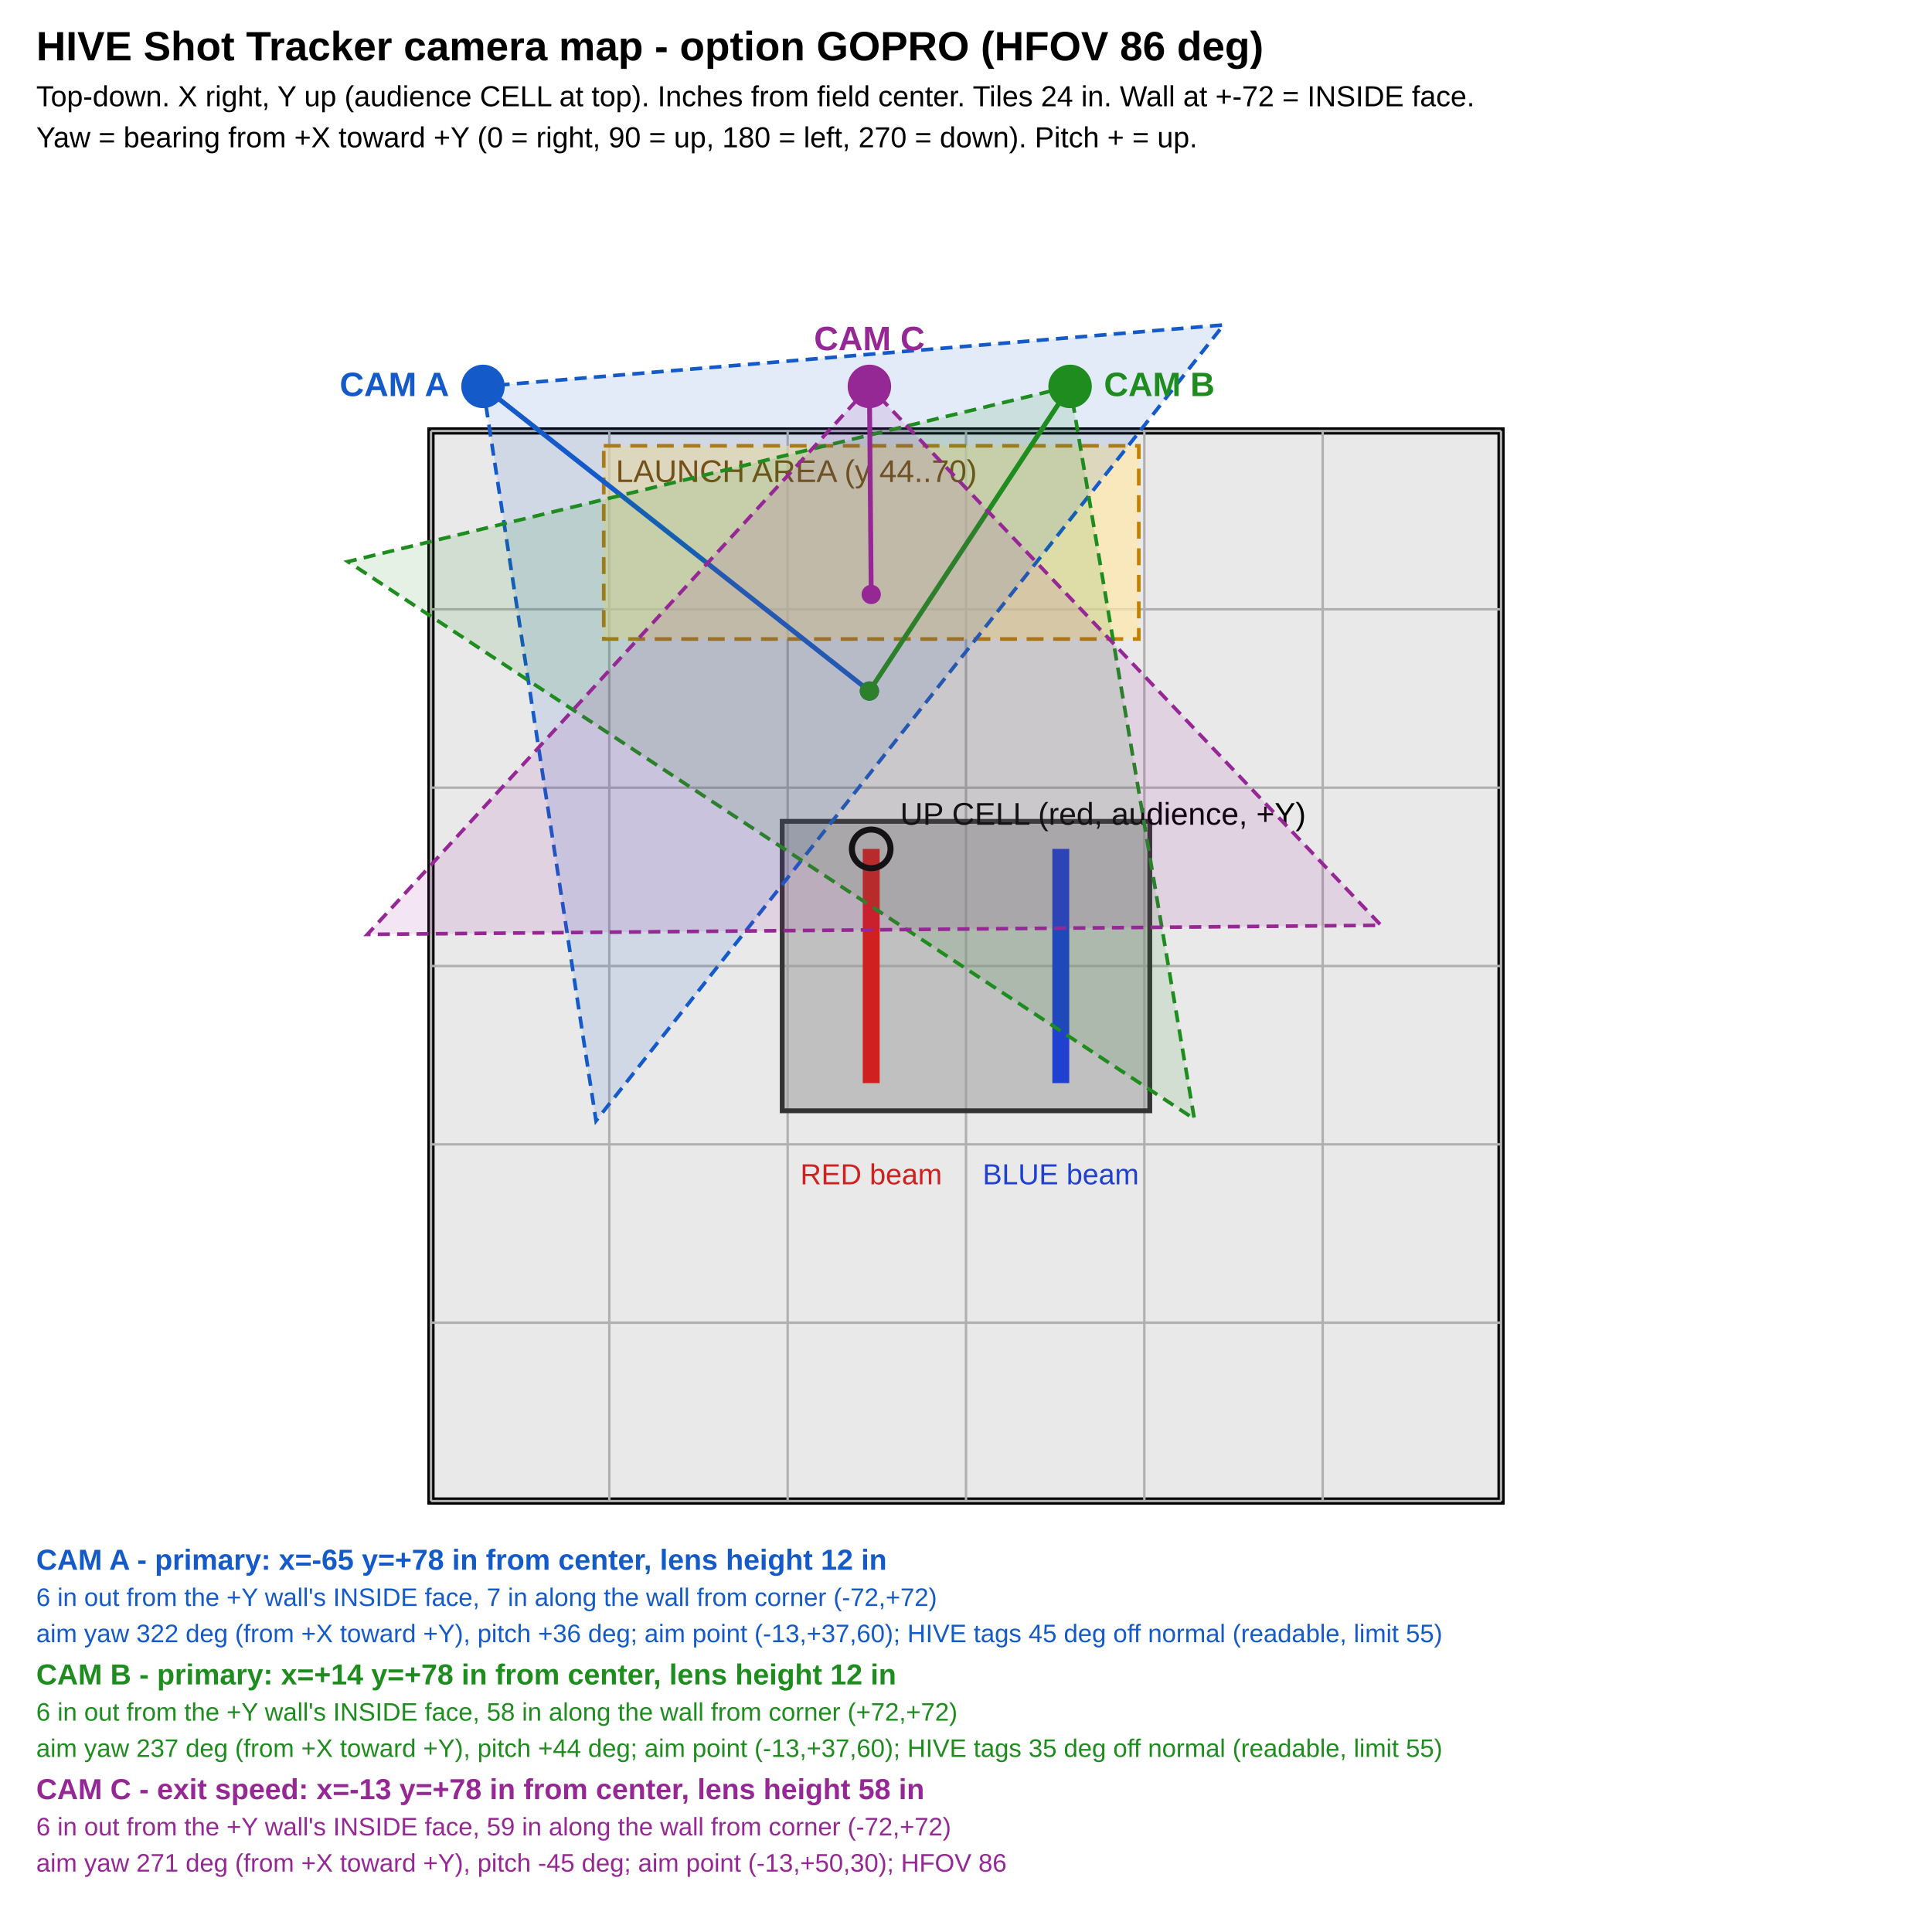
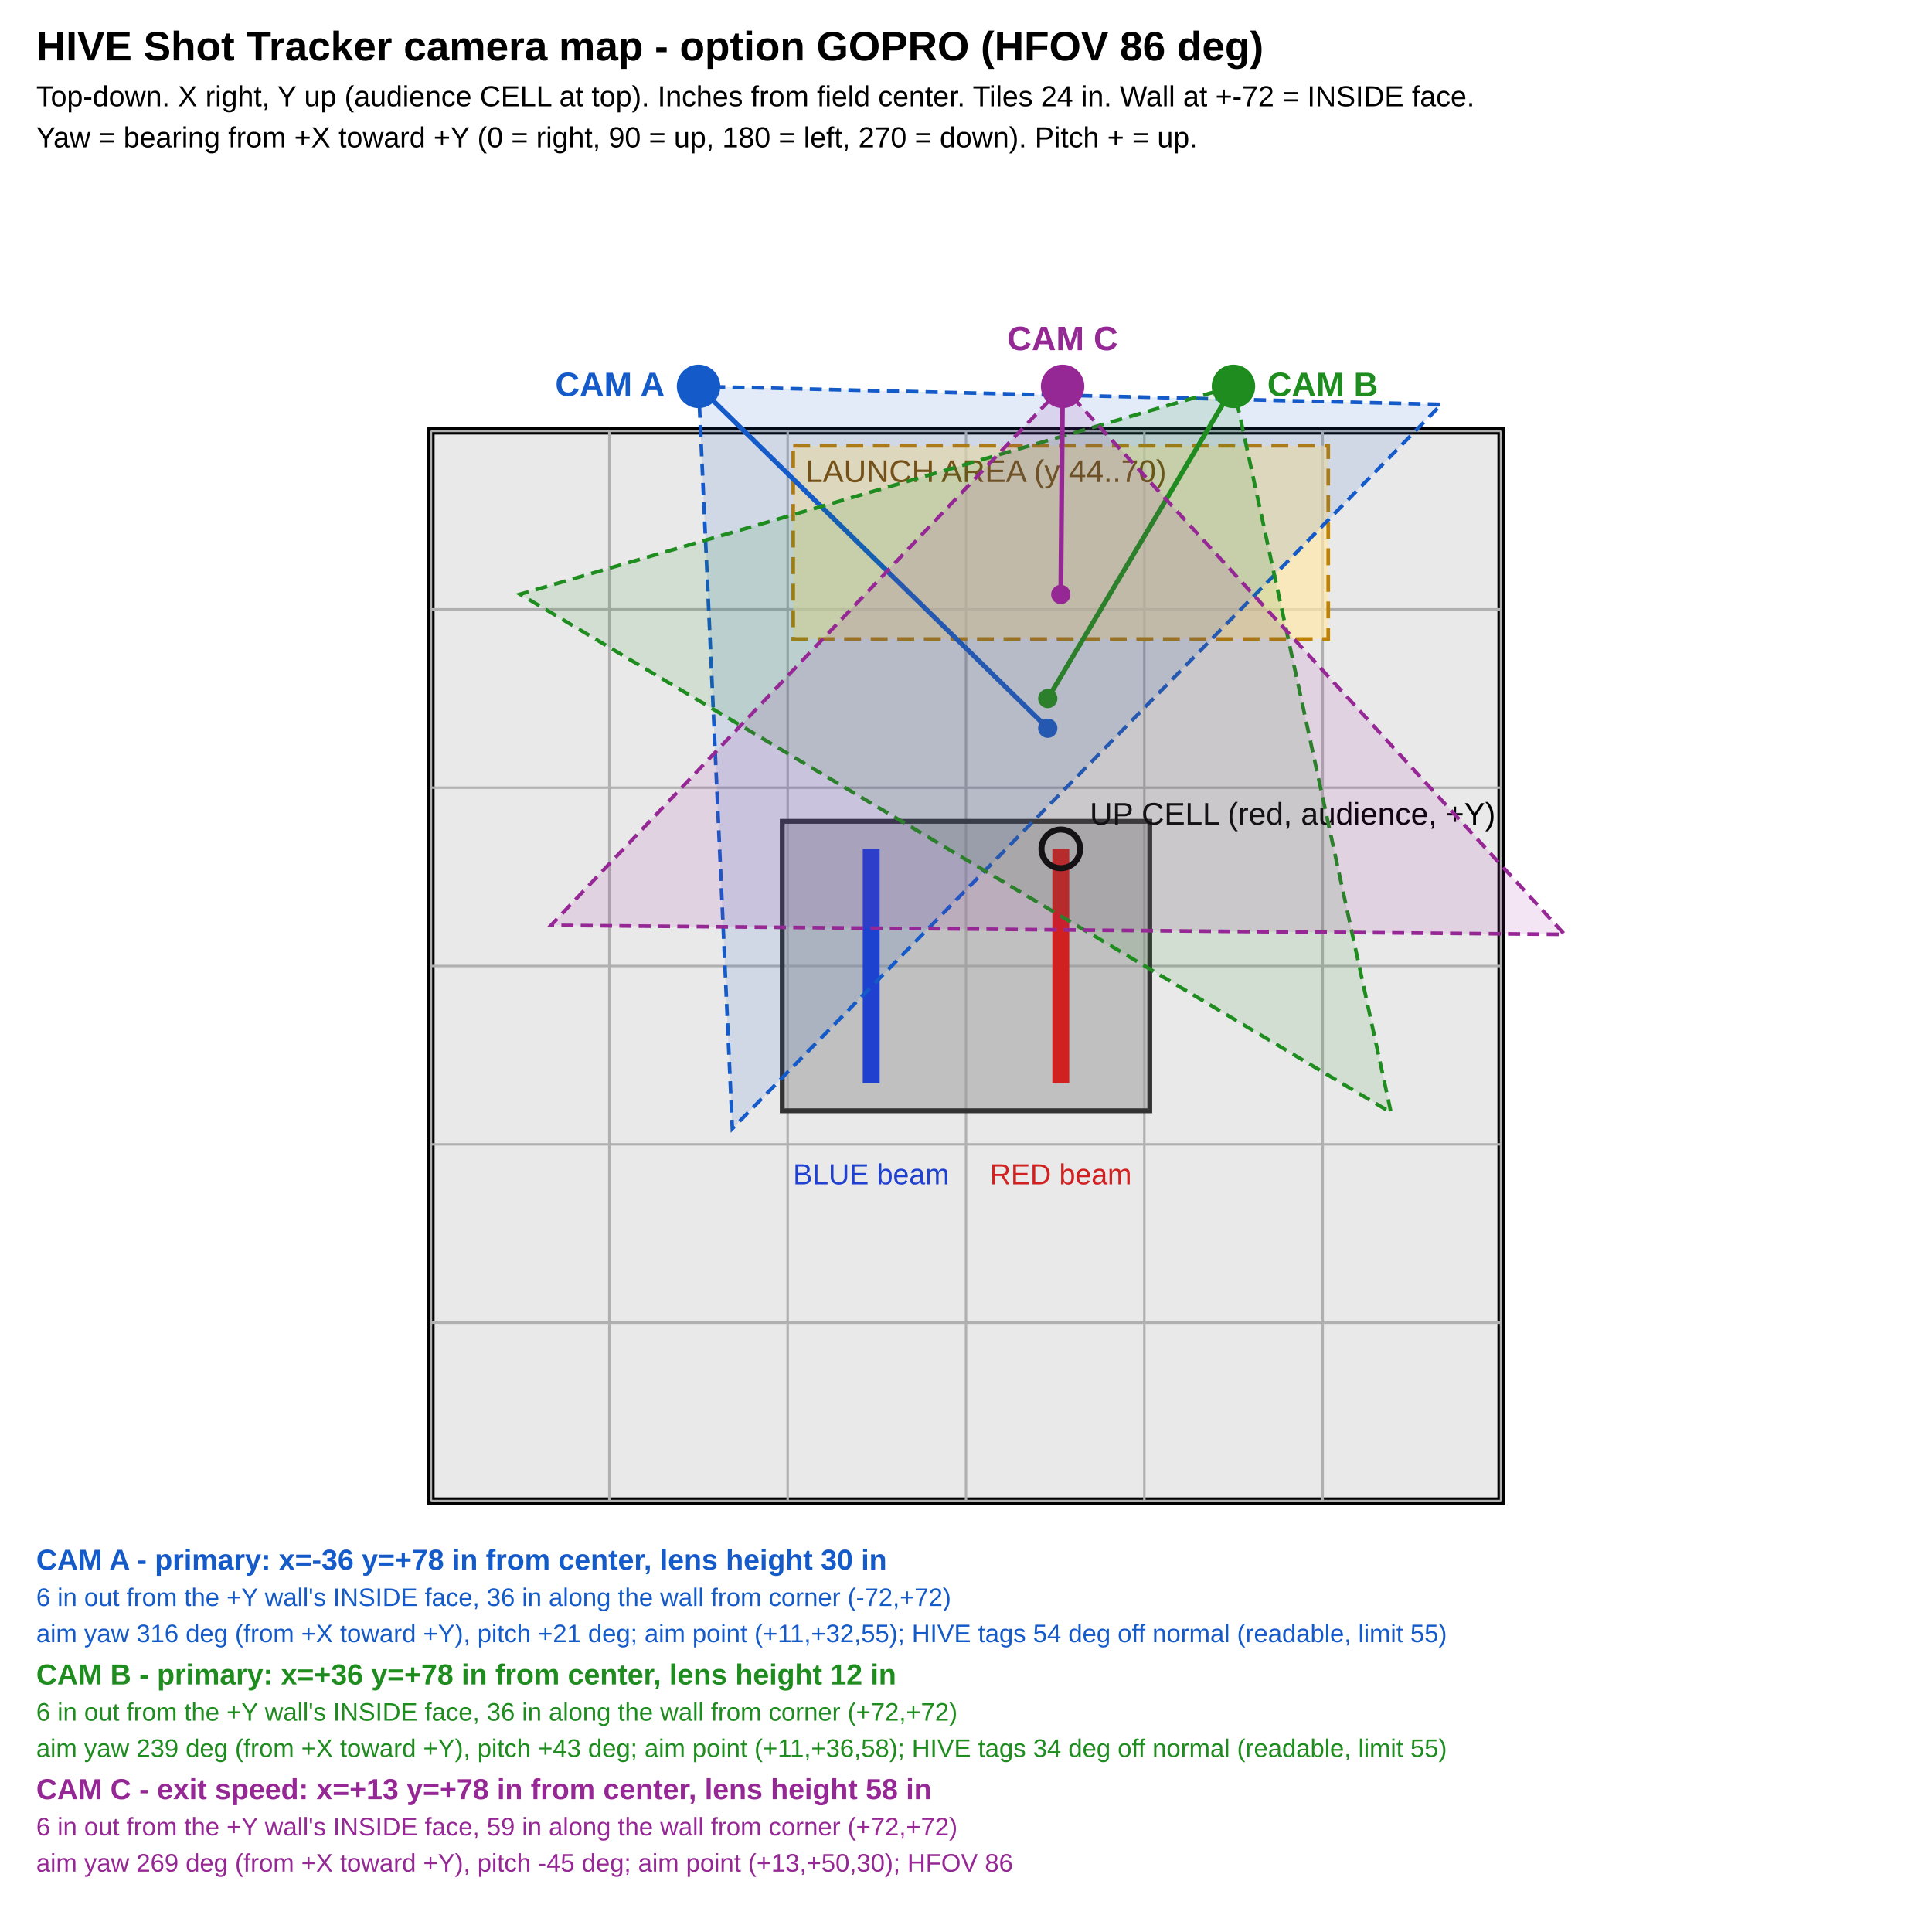
<svg xmlns="http://www.w3.org/2000/svg" width="1600" height="1600" viewBox="0 0 1600 1600" font-family="Arial, sans-serif">
  <rect width="1600" height="1600" fill="#ffffff" />
  <rect x="356.9" y="356.9" width="886.2" height="886.2" fill="#e9e9e9" stroke="#000" stroke-width="6" />
  <line x1="356.9" y1="1243.1" x2="356.9" y2="356.9" stroke="#b0b0b0" stroke-width="2" />
  <line x1="356.9" y1="1243.1" x2="1243.1" y2="1243.1" stroke="#b0b0b0" stroke-width="2" />
  <line x1="504.6" y1="1243.1" x2="504.6" y2="356.9" stroke="#b0b0b0" stroke-width="2" />
  <line x1="356.9" y1="1095.4" x2="1243.1" y2="1095.4" stroke="#b0b0b0" stroke-width="2" />
  <line x1="652.3" y1="1243.1" x2="652.3" y2="356.9" stroke="#b0b0b0" stroke-width="2" />
  <line x1="356.9" y1="947.7" x2="1243.1" y2="947.7" stroke="#b0b0b0" stroke-width="2" />
  <line x1="800.0" y1="1243.1" x2="800.0" y2="356.9" stroke="#b0b0b0" stroke-width="2" />
  <line x1="356.9" y1="800.0" x2="1243.1" y2="800.0" stroke="#b0b0b0" stroke-width="2" />
  <line x1="947.7" y1="1243.1" x2="947.7" y2="356.9" stroke="#b0b0b0" stroke-width="2" />
  <line x1="356.9" y1="652.3" x2="1243.1" y2="652.3" stroke="#b0b0b0" stroke-width="2" />
  <line x1="1095.4" y1="1243.1" x2="1095.4" y2="356.9" stroke="#b0b0b0" stroke-width="2" />
  <line x1="356.9" y1="504.6" x2="1243.1" y2="504.6" stroke="#b0b0b0" stroke-width="2" />
  <line x1="1243.1" y1="1243.1" x2="1243.1" y2="356.9" stroke="#b0b0b0" stroke-width="2" />
  <line x1="356.9" y1="356.9" x2="1243.1" y2="356.9" stroke="#b0b0b0" stroke-width="2" />
-   <rect x="500.0" y="369.2" width="443.1" height="160.0" fill="#ffe9a8" fill-opacity="0.7" stroke="#c08000" stroke-width="3" stroke-dasharray="14 8" />
-   <text x="510.0" y="399.2" font-size="26" fill="#805000">LAUNCH AREA (y 44..70)</text>
+   <rect x="656.9" y="369.2" width="443.1" height="160.0" fill="#ffe9a8" fill-opacity="0.7" stroke="#c08000" stroke-width="3" stroke-dasharray="14 8" />
+   <text x="666.9" y="399.2" font-size="26" fill="#805000">LAUNCH AREA (y 44..70)</text>
  <rect x="647.8" y="680.2" width="304.4" height="239.7" fill="#999999" fill-opacity="0.5" stroke="#333" stroke-width="4" />
-   <line x1="721.5" y1="897.0" x2="721.5" y2="703.0" stroke="#d02020" stroke-width="14" />
-   <text x="721.5" y="980.8" font-size="24" fill="#d02020" text-anchor="middle">RED beam</text>
-   <line x1="878.5" y1="897.0" x2="878.5" y2="703.0" stroke="#2040d0" stroke-width="14" />
-   <text x="878.5" y="980.8" font-size="24" fill="#2040d0" text-anchor="middle">BLUE beam</text>
-   <circle cx="721.5" cy="703.0" r="16" fill="none" stroke="#000" stroke-width="5" />
-   <text x="745.5" y="683.0" font-size="26">UP CELL (red, audience, +Y)</text>
-   <polygon points="400.0,320.0 493.6,928.2 1013.3,269.1" fill="#145ac8" fill-opacity="0.12" stroke="#145ac8" stroke-width="3" stroke-dasharray="10 6" />
-   <line x1="400.0" y1="320.0" x2="720.0" y2="572.3" stroke="#145ac8" stroke-width="4" />
-   <circle cx="720.0" cy="572.3" r="8" fill="#145ac8" />
-   <circle cx="400.0" cy="320.0" r="18" fill="#145ac8" />
-   <text x="372.0" y="328.0" font-size="28" font-weight="bold" fill="#145ac8" text-anchor="end">CAM A</text>
-   <text x="30" y="1300" font-size="24" fill="#145ac8" font-weight="bold">CAM A - primary: x=-65 y=+78 in from center, lens height 12 in</text>
-   <text x="30" y="1330" font-size="21" fill="#145ac8" font-weight="normal">6 in out from the +Y wall's INSIDE face, 7 in along the wall from corner (-72,+72)</text>
-   <text x="30" y="1360" font-size="21" fill="#145ac8" font-weight="normal">aim yaw 322 deg (from +X toward +Y), pitch +36 deg; aim point (-13,+37,60); HIVE tags 45 deg off normal (readable, limit 55)</text>
-   <polygon points="886.2,320.0 288.1,465.1 989.1,926.7" fill="#1e8c1e" fill-opacity="0.12" stroke="#1e8c1e" stroke-width="3" stroke-dasharray="10 6" />
-   <line x1="886.2" y1="320.0" x2="720.0" y2="572.3" stroke="#1e8c1e" stroke-width="4" />
-   <circle cx="720.0" cy="572.3" r="8" fill="#1e8c1e" />
-   <circle cx="886.2" cy="320.0" r="18" fill="#1e8c1e" />
-   <text x="914.2" y="328.0" font-size="28" font-weight="bold" fill="#1e8c1e" text-anchor="start">CAM B</text>
-   <text x="30" y="1395" font-size="24" fill="#1e8c1e" font-weight="bold">CAM B - primary: x=+14 y=+78 in from center, lens height 12 in</text>
-   <text x="30" y="1425" font-size="21" fill="#1e8c1e" font-weight="normal">6 in out from the +Y wall's INSIDE face, 58 in along the wall from corner (+72,+72)</text>
-   <text x="30" y="1455" font-size="21" fill="#1e8c1e" font-weight="normal">aim yaw 237 deg (from +X toward +Y), pitch +44 deg; aim point (-13,+37,60); HIVE tags 35 deg off normal (readable, limit 55)</text>
-   <polygon points="720.0,320.0 304.3,773.8 1143.7,766.3" fill="#962896" fill-opacity="0.12" stroke="#962896" stroke-width="3" stroke-dasharray="10 6" />
-   <line x1="720.0" y1="320.0" x2="721.5" y2="492.3" stroke="#962896" stroke-width="4" />
-   <circle cx="721.5" cy="492.3" r="8" fill="#962896" />
-   <circle cx="720.0" cy="320.0" r="18" fill="#962896" />
-   <text x="720.0" y="290.0" font-size="28" font-weight="bold" fill="#962896" text-anchor="middle">CAM C</text>
-   <text x="30" y="1490" font-size="24" fill="#962896" font-weight="bold">CAM C - exit speed: x=-13 y=+78 in from center, lens height 58 in</text>
-   <text x="30" y="1520" font-size="21" fill="#962896" font-weight="normal">6 in out from the +Y wall's INSIDE face, 59 in along the wall from corner (-72,+72)</text>
-   <text x="30" y="1550" font-size="21" fill="#962896" font-weight="normal">aim yaw 271 deg (from +X toward +Y), pitch -45 deg; aim point (-13,+50,30); HFOV 86</text>
+   <line x1="878.5" y1="897.0" x2="878.5" y2="703.0" stroke="#d02020" stroke-width="14" />
+   <text x="878.5" y="980.8" font-size="24" fill="#d02020" text-anchor="middle">RED beam</text>
+   <line x1="721.5" y1="897.0" x2="721.5" y2="703.0" stroke="#2040d0" stroke-width="14" />
+   <text x="721.5" y="980.8" font-size="24" fill="#2040d0" text-anchor="middle">BLUE beam</text>
+   <circle cx="878.5" cy="703.0" r="16" fill="none" stroke="#000" stroke-width="5" />
+   <text x="902.5" y="683.0" font-size="26">UP CELL (red, audience, +Y)</text>
+   <polygon points="578.5,320.0 606.5,934.7 1193.7,334.9" fill="#145ac8" fill-opacity="0.12" stroke="#145ac8" stroke-width="3" stroke-dasharray="10 6" />
+   <line x1="578.5" y1="320.0" x2="867.7" y2="603.1" stroke="#145ac8" stroke-width="4" />
+   <circle cx="867.7" cy="603.1" r="8" fill="#145ac8" />
+   <circle cx="578.5" cy="320.0" r="18" fill="#145ac8" />
+   <text x="550.5" y="328.0" font-size="28" font-weight="bold" fill="#145ac8" text-anchor="end">CAM A</text>
+   <text x="30" y="1300" font-size="24" fill="#145ac8" font-weight="bold">CAM A - primary: x=-36 y=+78 in from center, lens height 30 in</text>
+   <text x="30" y="1330" font-size="21" fill="#145ac8" font-weight="normal">6 in out from the +Y wall's INSIDE face, 36 in along the wall from corner (-72,+72)</text>
+   <text x="30" y="1360" font-size="21" fill="#145ac8" font-weight="normal">aim yaw 316 deg (from +X toward +Y), pitch +21 deg; aim point (+11,+32,55); HIVE tags 54 deg off normal (readable, limit 55)</text>
+   <polygon points="1021.5,320.0 430.7,492.1 1152.0,921.4" fill="#1e8c1e" fill-opacity="0.12" stroke="#1e8c1e" stroke-width="3" stroke-dasharray="10 6" />
+   <line x1="1021.5" y1="320.0" x2="867.7" y2="578.5" stroke="#1e8c1e" stroke-width="4" />
+   <circle cx="867.7" cy="578.5" r="8" fill="#1e8c1e" />
+   <circle cx="1021.5" cy="320.0" r="18" fill="#1e8c1e" />
+   <text x="1049.5" y="328.0" font-size="28" font-weight="bold" fill="#1e8c1e" text-anchor="start">CAM B</text>
+   <text x="30" y="1395" font-size="24" fill="#1e8c1e" font-weight="bold">CAM B - primary: x=+36 y=+78 in from center, lens height 12 in</text>
+   <text x="30" y="1425" font-size="21" fill="#1e8c1e" font-weight="normal">6 in out from the +Y wall's INSIDE face, 36 in along the wall from corner (+72,+72)</text>
+   <text x="30" y="1455" font-size="21" fill="#1e8c1e" font-weight="normal">aim yaw 239 deg (from +X toward +Y), pitch +43 deg; aim point (+11,+36,58); HIVE tags 34 deg off normal (readable, limit 55)</text>
+   <polygon points="880.0,320.0 456.3,766.3 1295.7,773.8" fill="#962896" fill-opacity="0.12" stroke="#962896" stroke-width="3" stroke-dasharray="10 6" />
+   <line x1="880.0" y1="320.0" x2="878.5" y2="492.3" stroke="#962896" stroke-width="4" />
+   <circle cx="878.5" cy="492.3" r="8" fill="#962896" />
+   <circle cx="880.0" cy="320.0" r="18" fill="#962896" />
+   <text x="880.0" y="290.0" font-size="28" font-weight="bold" fill="#962896" text-anchor="middle">CAM C</text>
+   <text x="30" y="1490" font-size="24" fill="#962896" font-weight="bold">CAM C - exit speed: x=+13 y=+78 in from center, lens height 58 in</text>
+   <text x="30" y="1520" font-size="21" fill="#962896" font-weight="normal">6 in out from the +Y wall's INSIDE face, 59 in along the wall from corner (+72,+72)</text>
+   <text x="30" y="1550" font-size="21" fill="#962896" font-weight="normal">aim yaw 269 deg (from +X toward +Y), pitch -45 deg; aim point (+13,+50,30); HFOV 86</text>
  <text x="30" y="50" font-size="34" font-weight="bold">HIVE Shot Tracker camera map - option GOPRO (HFOV 86 deg)</text>
  <text x="30" y="88" font-size="24">Top-down. X right, Y up (audience CELL at top). Inches from field center. Tiles 24 in. Wall at +-72 = INSIDE face.</text>
  <text x="30" y="122" font-size="24">Yaw = bearing from +X toward +Y (0 = right, 90 = up, 180 = left, 270 = down). Pitch + = up.</text>
</svg>
